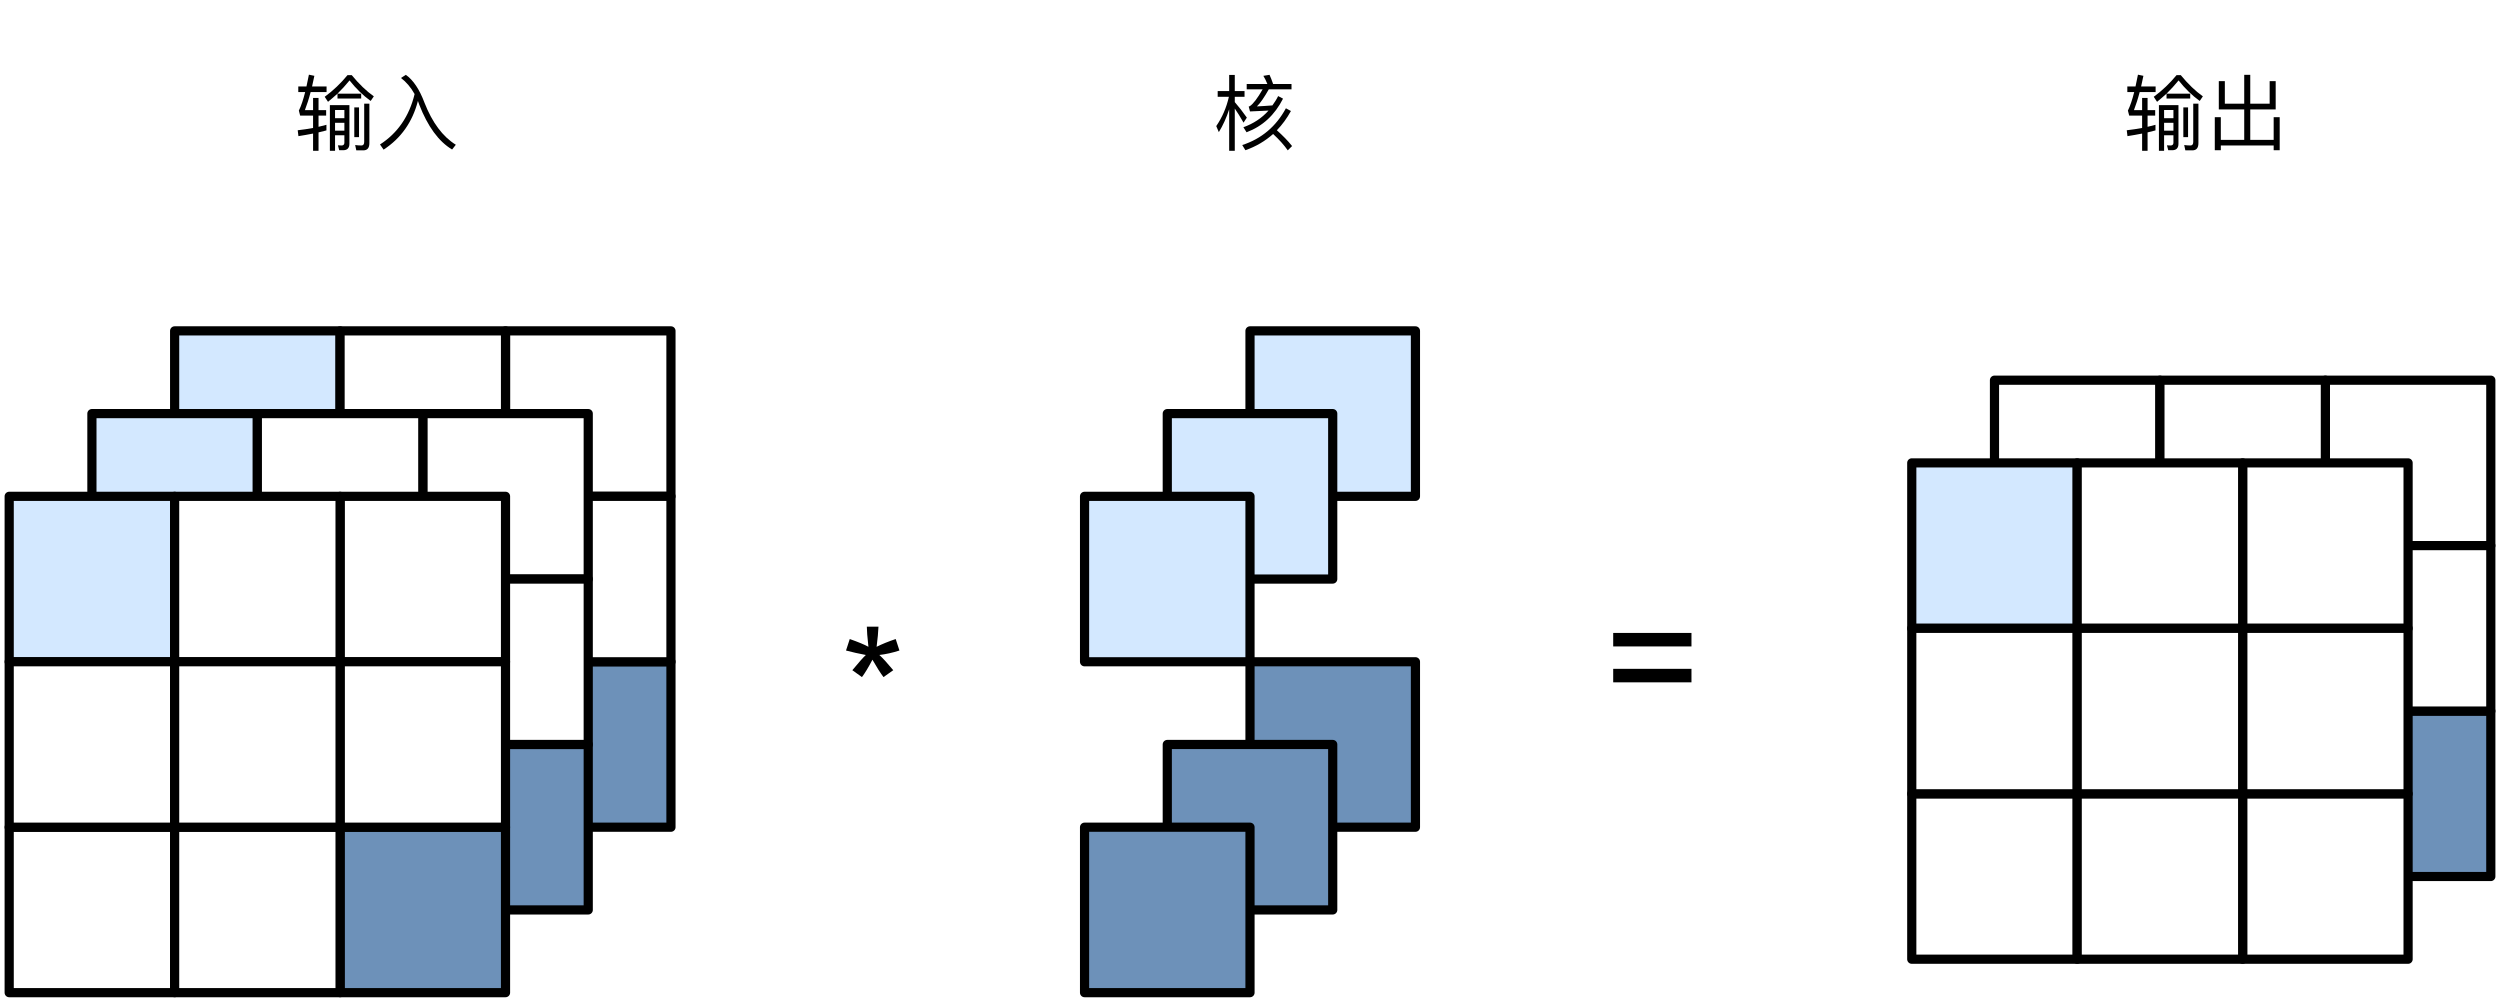
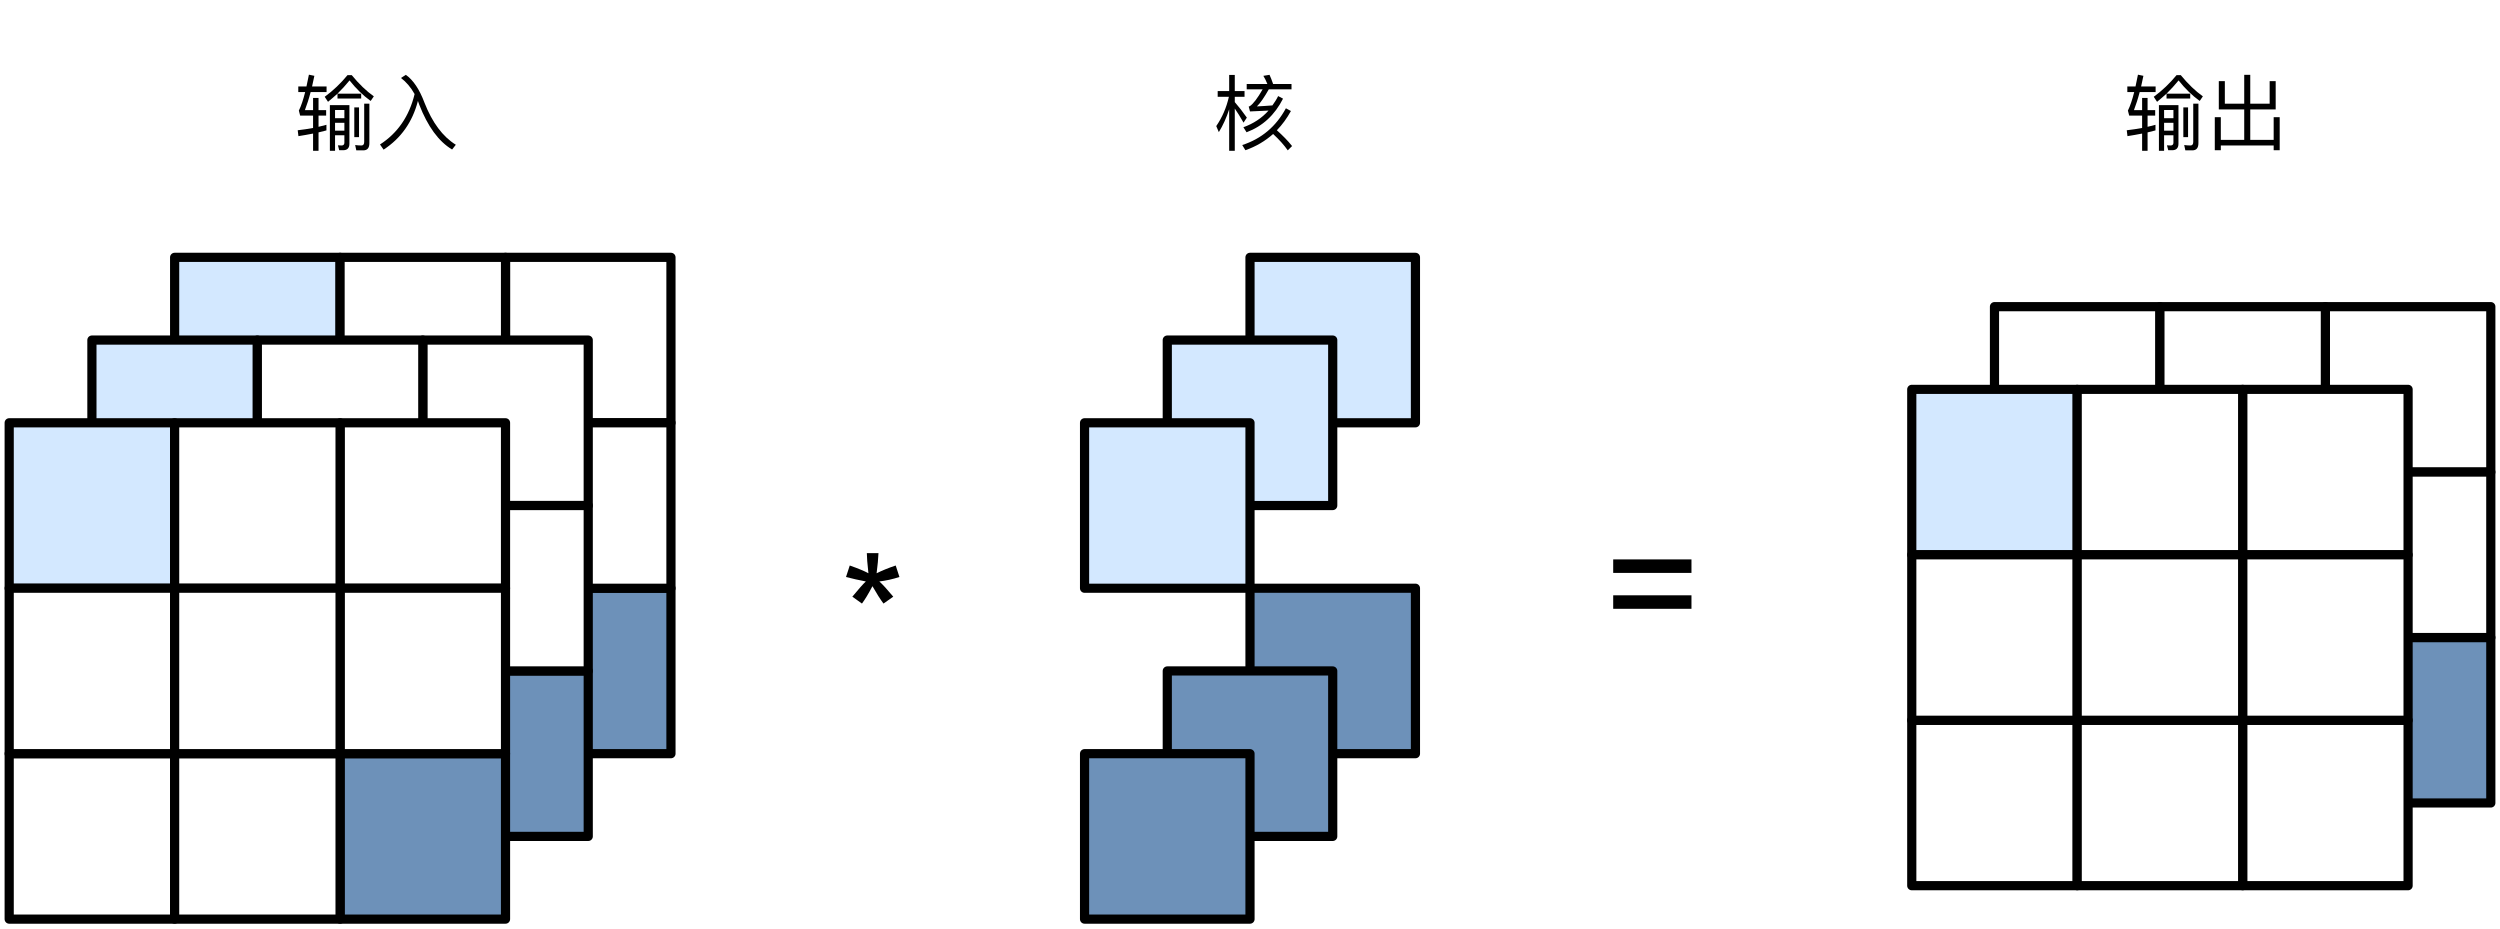
- <svg xmlns="http://www.w3.org/2000/svg" xmlns:xlink="http://www.w3.org/1999/xlink" width="272pt" height="109pt" viewBox="0 0 272 109" version="1.1">
+ <svg xmlns="http://www.w3.org/2000/svg" xmlns:xlink="http://www.w3.org/1999/xlink" width="272pt" height="101pt" viewBox="0 0 272 101" version="1.1">
  <defs>
    <g>
      <symbol overflow="visible" id="glyph0-0">
        <path style="stroke:none;" d="" />
      </symbol>
      <symbol overflow="visible" id="glyph0-1">
        <path style="stroke:none;" d="M 2.062 -4.844 L 2.062 -3.516 L 1.172 -3.516 C 1.391 -4.094 1.609 -4.75 1.797 -5.484 L 3.531 -5.484 L 3.531 -6.094 L 1.953 -6.094 C 2.031 -6.453 2.109 -6.844 2.203 -7.25 L 1.609 -7.375 C 1.516 -6.938 1.438 -6.5 1.344 -6.094 L 0.453 -6.094 L 0.453 -5.484 L 1.203 -5.484 C 1 -4.688 0.781 -4 0.516 -3.469 L 0.656 -2.922 L 2.062 -2.922 L 2.062 -1.578 C 1.531 -1.484 0.984 -1.391 0.391 -1.328 L 0.469 -0.688 C 1.016 -0.781 1.547 -0.859 2.062 -0.969 L 2.062 0.906 L 2.656 0.906 L 2.656 -1.094 L 3.516 -1.312 L 3.516 -1.922 C 3.25 -1.859 2.969 -1.781 2.656 -1.703 L 2.656 -2.922 L 3.484 -2.922 L 3.484 -3.516 L 2.656 -3.516 L 2.656 -4.844 Z M 4.719 -5.312 L 4.719 -4.781 L 7.297 -4.781 L 7.297 -5.312 L 4.719 -5.312 C 5.172 -5.75 5.609 -6.234 6.031 -6.75 C 6.719 -5.875 7.484 -5.125 8.328 -4.516 L 8.672 -5.016 C 7.859 -5.594 7.062 -6.359 6.266 -7.328 L 5.812 -7.328 C 5.078 -6.438 4.25 -5.641 3.328 -4.969 L 3.688 -4.422 C 4.031 -4.703 4.375 -5 4.719 -5.312 Z M 5.344 0.844 C 5.781 0.844 6.016 0.609 6.016 0.141 L 6.016 -4.062 L 3.891 -4.062 L 3.891 0.906 L 4.453 0.906 L 4.453 -0.781 L 5.469 -0.781 L 5.469 0.031 C 5.469 0.219 5.359 0.328 5.172 0.328 L 4.766 0.312 L 4.906 0.844 Z M 4.453 -1.281 L 4.453 -2.141 L 5.469 -2.141 L 5.469 -1.281 Z M 4.453 -2.641 L 4.453 -3.531 L 5.469 -3.531 L 5.469 -2.641 Z M 6.547 -3.812 L 6.547 -0.578 L 7.062 -0.578 L 7.062 -3.812 Z M 7.531 0.859 C 7.969 0.859 8.188 0.594 8.188 0.078 L 8.188 -4.219 L 7.625 -4.219 L 7.625 -0.062 C 7.625 0.188 7.531 0.328 7.328 0.328 C 7.109 0.328 6.875 0.312 6.641 0.281 L 6.766 0.859 Z M 7.531 0.859 " />
      </symbol>
      <symbol overflow="visible" id="glyph0-2">
        <path style="stroke:none;" d="M 6.938 -4.219 L 4.828 -4.219 L 4.828 -7.359 L 4.172 -7.359 L 4.172 -4.219 L 2.062 -4.219 L 2.062 -6.672 L 1.406 -6.672 L 1.406 -3.594 L 4.172 -3.594 L 4.172 -0.281 L 1.625 -0.281 L 1.625 -2.75 L 0.969 -2.75 L 0.969 0.844 L 1.625 0.844 L 1.625 0.328 L 7.375 0.328 L 7.375 0.844 L 8.031 0.844 L 8.031 -2.75 L 7.375 -2.75 L 7.375 -0.281 L 4.828 -0.281 L 4.828 -3.594 L 7.594 -3.594 L 7.594 -6.672 L 6.938 -6.672 Z M 6.938 -4.219 " />
      </symbol>
      <symbol overflow="visible" id="glyph0-3">
        <path style="stroke:none;" d="M 2.344 -3.688 C 2.625 -3.297 2.938 -2.781 3.297 -2.156 L 3.656 -2.703 C 3.219 -3.328 2.781 -3.891 2.344 -4.391 L 2.344 -4.969 L 3.406 -4.969 L 3.406 -5.594 L 2.344 -5.594 L 2.344 -7.344 L 1.734 -7.344 L 1.734 -5.594 L 0.484 -5.594 L 0.484 -4.969 L 1.703 -4.969 C 1.438 -3.781 0.969 -2.719 0.328 -1.781 L 0.609 -1.125 C 1.062 -1.859 1.438 -2.688 1.734 -3.609 L 1.734 0.906 L 2.344 0.906 Z M 3.641 -6.359 L 3.641 -5.781 L 5.375 -5.781 C 4.812 -4.797 4.344 -4.188 3.984 -3.953 C 3.953 -3.938 3.922 -3.922 3.859 -3.906 L 4 -3.375 C 4.703 -3.406 5.375 -3.438 6.016 -3.469 C 5.281 -2.641 4.359 -2.047 3.281 -1.656 L 3.625 -1.109 C 5.375 -1.766 6.688 -2.984 7.594 -4.766 L 7.062 -5.047 C 6.891 -4.688 6.672 -4.359 6.438 -4.031 C 5.891 -3.984 5.312 -3.953 4.75 -3.922 C 5.125 -4.281 5.547 -4.906 6.047 -5.781 L 8.516 -5.781 L 8.516 -6.359 L 6.516 -6.359 C 6.391 -6.734 6.25 -7.078 6.125 -7.359 L 5.453 -7.25 C 5.609 -6.984 5.766 -6.688 5.891 -6.359 Z M 6.516 -0.922 C 7.188 -0.297 7.719 0.297 8.109 0.859 L 8.578 0.391 C 8.125 -0.188 7.562 -0.75 6.922 -1.328 C 7.5 -1.922 8.016 -2.625 8.453 -3.422 L 7.906 -3.719 C 6.844 -1.75 5.266 -0.406 3.156 0.281 L 3.5 0.844 C 4.656 0.438 5.656 -0.156 6.516 -0.922 Z M 6.516 -0.922 " />
      </symbol>
      <symbol overflow="visible" id="glyph0-4">
        <path style="stroke:none;" d="M 4.109 -5.266 C 3.531 -2.875 2.281 -1.031 0.344 0.219 L 0.734 0.781 C 2.625 -0.453 3.875 -2.219 4.469 -4.516 C 4.516 -4.406 4.547 -4.281 4.609 -4.125 C 5.531 -1.75 6.719 -0.109 8.188 0.766 L 8.594 0.25 C 7.156 -0.641 6.031 -2.172 5.188 -4.312 C 4.641 -5.781 3.953 -6.797 3.156 -7.359 L 2.625 -7.016 C 3.188 -6.594 3.688 -6.016 4.109 -5.266 Z M 4.109 -5.266 " />
      </symbol>
      <symbol overflow="visible" id="glyph1-0">
        <path style="stroke:none;" d="M 2.25 0 L 2.25 -11.25 L 11.25 -11.25 L 11.25 0 Z M 2.531 -0.281 L 10.969 -0.281 L 10.969 -10.969 L 2.531 -10.969 Z M 2.531 -0.281 " />
      </symbol>
      <symbol overflow="visible" id="glyph1-1">
        <path style="stroke:none;" d="M 0.562 -10.516 L 0.969 -11.766 C 1.895 -11.441 2.57 -11.16 3 -10.922 C 2.883 -11.973 2.828 -12.703 2.828 -13.109 L 4.094 -13.109 C 4.07 -12.523 4.004 -11.797 3.891 -10.922 C 4.492 -11.223 5.188 -11.504 5.969 -11.766 L 6.375 -10.516 C 5.625 -10.273 4.895 -10.113 4.188 -10.031 C 4.539 -9.719 5.047 -9.164 5.703 -8.375 L 4.641 -7.625 C 4.297 -8.082 3.895 -8.711 3.438 -9.516 C 3 -8.68 2.617 -8.051 2.297 -7.625 L 1.25 -8.375 C 1.938 -9.207 2.426 -9.758 2.719 -10.031 C 1.957 -10.176 1.238 -10.336 0.562 -10.516 Z M 0.562 -10.516 " />
      </symbol>
      <symbol overflow="visible" id="glyph1-2">
        <path style="stroke:none;" d="M 9.516 -7.578 L 1 -7.578 L 1 -9.047 L 9.516 -9.047 Z M 9.516 -3.672 L 1 -3.672 L 1 -5.141 L 9.516 -5.141 Z M 9.516 -3.672 " />
      </symbol>
    </g>
  </defs>
  <g id="surface1">
-     <rect x="0" y="0" width="272" height="109" style="fill:rgb(100%,100%,100%);fill-opacity:1;stroke:none;" />
-     <rect x="0" y="0" width="272" height="109" style="fill:rgb(100%,100%,100%);fill-opacity:1;stroke:none;" />
-     <path style="fill-rule:nonzero;fill:rgb(42.848%,56.708%,72.395%);fill-opacity:1;stroke-width:1;stroke-linecap:round;stroke-linejoin:round;stroke:rgb(0%,0%,0%);stroke-opacity:1;stroke-miterlimit:10;" d="M 63 108 L 81 108 L 81 126 L 63 126 Z M 63 108 " transform="matrix(1,0,0,1,-8,-36)" />
-     <path style="fill-rule:nonzero;fill:rgb(100%,100%,100%);fill-opacity:1;stroke-width:1;stroke-linecap:round;stroke-linejoin:round;stroke:rgb(0%,0%,0%);stroke-opacity:1;stroke-miterlimit:10;" d="M 63 72 L 81 72 L 81 90 L 63 90 Z M 63 72 " transform="matrix(1,0,0,1,-8,-36)" />
-     <path style="fill-rule:nonzero;fill:rgb(100%,100%,100%);fill-opacity:1;stroke-width:1;stroke-linecap:round;stroke-linejoin:round;stroke:rgb(0%,0%,0%);stroke-opacity:1;stroke-miterlimit:10;" d="M 63 90 L 81 90 L 81 108 L 63 108 Z M 63 90 " transform="matrix(1,0,0,1,-8,-36)" />
-     <path style="fill-rule:nonzero;fill:rgb(100%,100%,100%);fill-opacity:1;stroke-width:1;stroke-linecap:round;stroke-linejoin:round;stroke:rgb(0%,0%,0%);stroke-opacity:1;stroke-miterlimit:10;" d="M 27 108 L 45 108 L 45 126 L 27 126 Z M 27 108 " transform="matrix(1,0,0,1,-8,-36)" />
-     <path style="fill-rule:nonzero;fill:rgb(100%,100%,100%);fill-opacity:1;stroke-width:1;stroke-linecap:round;stroke-linejoin:round;stroke:rgb(0%,0%,0%);stroke-opacity:1;stroke-miterlimit:10;" d="M 45 108 L 63 108 L 63 126 L 45 126 Z M 45 108 " transform="matrix(1,0,0,1,-8,-36)" />
-     <path style="fill-rule:nonzero;fill:rgb(82.55%,91.037%,100%);fill-opacity:1;stroke-width:1;stroke-linecap:round;stroke-linejoin:round;stroke:rgb(0%,0%,0%);stroke-opacity:1;stroke-miterlimit:10;" d="M 27 72 L 45 72 L 45 90 L 27 90 Z M 27 72 " transform="matrix(1,0,0,1,-8,-36)" />
-     <path style="fill-rule:nonzero;fill:rgb(100%,100%,100%);fill-opacity:1;stroke-width:1;stroke-linecap:round;stroke-linejoin:round;stroke:rgb(0%,0%,0%);stroke-opacity:1;stroke-miterlimit:10;" d="M 27 90 L 45 90 L 45 108 L 27 108 Z M 27 90 " transform="matrix(1,0,0,1,-8,-36)" />
-     <path style="fill-rule:nonzero;fill:rgb(100%,100%,100%);fill-opacity:1;stroke-width:1;stroke-linecap:round;stroke-linejoin:round;stroke:rgb(0%,0%,0%);stroke-opacity:1;stroke-miterlimit:10;" d="M 45 72 L 63 72 L 63 90 L 45 90 Z M 45 72 " transform="matrix(1,0,0,1,-8,-36)" />
-     <path style="fill-rule:nonzero;fill:rgb(100%,100%,100%);fill-opacity:1;stroke-width:1;stroke-linecap:round;stroke-linejoin:round;stroke:rgb(0%,0%,0%);stroke-opacity:1;stroke-miterlimit:10;" d="M 45 90 L 63 90 L 63 108 L 45 108 Z M 45 90 " transform="matrix(1,0,0,1,-8,-36)" />
-     <path style="fill-rule:nonzero;fill:rgb(42.848%,56.708%,72.395%);fill-opacity:1;stroke-width:1;stroke-linecap:round;stroke-linejoin:round;stroke:rgb(0%,0%,0%);stroke-opacity:1;stroke-miterlimit:10;" d="M 54 117 L 72 117 L 72 135 L 54 135 Z M 54 117 " transform="matrix(1,0,0,1,-8,-36)" />
-     <path style="fill-rule:nonzero;fill:rgb(100%,100%,100%);fill-opacity:1;stroke-width:1;stroke-linecap:round;stroke-linejoin:round;stroke:rgb(0%,0%,0%);stroke-opacity:1;stroke-miterlimit:10;" d="M 54 81 L 72 81 L 72 99 L 54 99 Z M 54 81 " transform="matrix(1,0,0,1,-8,-36)" />
-     <path style="fill-rule:nonzero;fill:rgb(100%,100%,100%);fill-opacity:1;stroke-width:1;stroke-linecap:round;stroke-linejoin:round;stroke:rgb(0%,0%,0%);stroke-opacity:1;stroke-miterlimit:10;" d="M 54 99 L 72 99 L 72 117 L 54 117 Z M 54 99 " transform="matrix(1,0,0,1,-8,-36)" />
-     <path style="fill-rule:nonzero;fill:rgb(100%,100%,100%);fill-opacity:1;stroke-width:1;stroke-linecap:round;stroke-linejoin:round;stroke:rgb(0%,0%,0%);stroke-opacity:1;stroke-miterlimit:10;" d="M 18 117 L 36 117 L 36 135 L 18 135 Z M 18 117 " transform="matrix(1,0,0,1,-8,-36)" />
-     <path style="fill-rule:nonzero;fill:rgb(100%,100%,100%);fill-opacity:1;stroke-width:1;stroke-linecap:round;stroke-linejoin:round;stroke:rgb(0%,0%,0%);stroke-opacity:1;stroke-miterlimit:10;" d="M 36 117 L 54 117 L 54 135 L 36 135 Z M 36 117 " transform="matrix(1,0,0,1,-8,-36)" />
-     <path style="fill-rule:nonzero;fill:rgb(82.55%,91.037%,100%);fill-opacity:1;stroke-width:1;stroke-linecap:round;stroke-linejoin:round;stroke:rgb(0%,0%,0%);stroke-opacity:1;stroke-miterlimit:10;" d="M 18 81 L 36 81 L 36 99 L 18 99 Z M 18 81 " transform="matrix(1,0,0,1,-8,-36)" />
-     <path style="fill-rule:nonzero;fill:rgb(100%,100%,100%);fill-opacity:1;stroke-width:1;stroke-linecap:round;stroke-linejoin:round;stroke:rgb(0%,0%,0%);stroke-opacity:1;stroke-miterlimit:10;" d="M 18 99 L 36 99 L 36 117 L 18 117 Z M 18 99 " transform="matrix(1,0,0,1,-8,-36)" />
-     <path style="fill-rule:nonzero;fill:rgb(100%,100%,100%);fill-opacity:1;stroke-width:1;stroke-linecap:round;stroke-linejoin:round;stroke:rgb(0%,0%,0%);stroke-opacity:1;stroke-miterlimit:10;" d="M 36 81 L 54 81 L 54 99 L 36 99 Z M 36 81 " transform="matrix(1,0,0,1,-8,-36)" />
-     <path style="fill-rule:nonzero;fill:rgb(100%,100%,100%);fill-opacity:1;stroke-width:1;stroke-linecap:round;stroke-linejoin:round;stroke:rgb(0%,0%,0%);stroke-opacity:1;stroke-miterlimit:10;" d="M 36 99 L 54 99 L 54 117 L 36 117 Z M 36 99 " transform="matrix(1,0,0,1,-8,-36)" />
+     <rect x="0" y="0" width="272" height="101" style="fill:rgb(100%,100%,100%);fill-opacity:1;stroke:none;" />
+     <rect x="0" y="0" width="272" height="101" style="fill:rgb(100%,100%,100%);fill-opacity:1;stroke:none;" />
+     <path style="fill-rule:nonzero;fill:rgb(42.848%,56.708%,72.395%);fill-opacity:1;stroke-width:1;stroke-linecap:round;stroke-linejoin:round;stroke:rgb(0%,0%,0%);stroke-opacity:1;stroke-miterlimit:10;" d="M 63 108 L 81 108 L 81 126 L 63 126 Z M 63 108 " transform="matrix(1,0,0,1,-8,-44)" />
+     <path style="fill-rule:nonzero;fill:rgb(100%,100%,100%);fill-opacity:1;stroke-width:1;stroke-linecap:round;stroke-linejoin:round;stroke:rgb(0%,0%,0%);stroke-opacity:1;stroke-miterlimit:10;" d="M 63 72 L 81 72 L 81 90 L 63 90 Z M 63 72 " transform="matrix(1,0,0,1,-8,-44)" />
+     <path style="fill-rule:nonzero;fill:rgb(100%,100%,100%);fill-opacity:1;stroke-width:1;stroke-linecap:round;stroke-linejoin:round;stroke:rgb(0%,0%,0%);stroke-opacity:1;stroke-miterlimit:10;" d="M 63 90 L 81 90 L 81 108 L 63 108 Z M 63 90 " transform="matrix(1,0,0,1,-8,-44)" />
+     <path style="fill-rule:nonzero;fill:rgb(100%,100%,100%);fill-opacity:1;stroke-width:1;stroke-linecap:round;stroke-linejoin:round;stroke:rgb(0%,0%,0%);stroke-opacity:1;stroke-miterlimit:10;" d="M 27 108 L 45 108 L 45 126 L 27 126 Z M 27 108 " transform="matrix(1,0,0,1,-8,-44)" />
+     <path style="fill-rule:nonzero;fill:rgb(100%,100%,100%);fill-opacity:1;stroke-width:1;stroke-linecap:round;stroke-linejoin:round;stroke:rgb(0%,0%,0%);stroke-opacity:1;stroke-miterlimit:10;" d="M 45 108 L 63 108 L 63 126 L 45 126 Z M 45 108 " transform="matrix(1,0,0,1,-8,-44)" />
+     <path style="fill-rule:nonzero;fill:rgb(82.55%,91.037%,100%);fill-opacity:1;stroke-width:1;stroke-linecap:round;stroke-linejoin:round;stroke:rgb(0%,0%,0%);stroke-opacity:1;stroke-miterlimit:10;" d="M 27 72 L 45 72 L 45 90 L 27 90 Z M 27 72 " transform="matrix(1,0,0,1,-8,-44)" />
+     <path style="fill-rule:nonzero;fill:rgb(100%,100%,100%);fill-opacity:1;stroke-width:1;stroke-linecap:round;stroke-linejoin:round;stroke:rgb(0%,0%,0%);stroke-opacity:1;stroke-miterlimit:10;" d="M 27 90 L 45 90 L 45 108 L 27 108 Z M 27 90 " transform="matrix(1,0,0,1,-8,-44)" />
+     <path style="fill-rule:nonzero;fill:rgb(100%,100%,100%);fill-opacity:1;stroke-width:1;stroke-linecap:round;stroke-linejoin:round;stroke:rgb(0%,0%,0%);stroke-opacity:1;stroke-miterlimit:10;" d="M 45 72 L 63 72 L 63 90 L 45 90 Z M 45 72 " transform="matrix(1,0,0,1,-8,-44)" />
+     <path style="fill-rule:nonzero;fill:rgb(100%,100%,100%);fill-opacity:1;stroke-width:1;stroke-linecap:round;stroke-linejoin:round;stroke:rgb(0%,0%,0%);stroke-opacity:1;stroke-miterlimit:10;" d="M 45 90 L 63 90 L 63 108 L 45 108 Z M 45 90 " transform="matrix(1,0,0,1,-8,-44)" />
+     <path style="fill-rule:nonzero;fill:rgb(42.848%,56.708%,72.395%);fill-opacity:1;stroke-width:1;stroke-linecap:round;stroke-linejoin:round;stroke:rgb(0%,0%,0%);stroke-opacity:1;stroke-miterlimit:10;" d="M 54 117 L 72 117 L 72 135 L 54 135 Z M 54 117 " transform="matrix(1,0,0,1,-8,-44)" />
+     <path style="fill-rule:nonzero;fill:rgb(100%,100%,100%);fill-opacity:1;stroke-width:1;stroke-linecap:round;stroke-linejoin:round;stroke:rgb(0%,0%,0%);stroke-opacity:1;stroke-miterlimit:10;" d="M 54 81 L 72 81 L 72 99 L 54 99 Z M 54 81 " transform="matrix(1,0,0,1,-8,-44)" />
+     <path style="fill-rule:nonzero;fill:rgb(100%,100%,100%);fill-opacity:1;stroke-width:1;stroke-linecap:round;stroke-linejoin:round;stroke:rgb(0%,0%,0%);stroke-opacity:1;stroke-miterlimit:10;" d="M 54 99 L 72 99 L 72 117 L 54 117 Z M 54 99 " transform="matrix(1,0,0,1,-8,-44)" />
+     <path style="fill-rule:nonzero;fill:rgb(100%,100%,100%);fill-opacity:1;stroke-width:1;stroke-linecap:round;stroke-linejoin:round;stroke:rgb(0%,0%,0%);stroke-opacity:1;stroke-miterlimit:10;" d="M 18 117 L 36 117 L 36 135 L 18 135 Z M 18 117 " transform="matrix(1,0,0,1,-8,-44)" />
+     <path style="fill-rule:nonzero;fill:rgb(100%,100%,100%);fill-opacity:1;stroke-width:1;stroke-linecap:round;stroke-linejoin:round;stroke:rgb(0%,0%,0%);stroke-opacity:1;stroke-miterlimit:10;" d="M 36 117 L 54 117 L 54 135 L 36 135 Z M 36 117 " transform="matrix(1,0,0,1,-8,-44)" />
+     <path style="fill-rule:nonzero;fill:rgb(82.55%,91.037%,100%);fill-opacity:1;stroke-width:1;stroke-linecap:round;stroke-linejoin:round;stroke:rgb(0%,0%,0%);stroke-opacity:1;stroke-miterlimit:10;" d="M 18 81 L 36 81 L 36 99 L 18 99 Z M 18 81 " transform="matrix(1,0,0,1,-8,-44)" />
+     <path style="fill-rule:nonzero;fill:rgb(100%,100%,100%);fill-opacity:1;stroke-width:1;stroke-linecap:round;stroke-linejoin:round;stroke:rgb(0%,0%,0%);stroke-opacity:1;stroke-miterlimit:10;" d="M 18 99 L 36 99 L 36 117 L 18 117 Z M 18 99 " transform="matrix(1,0,0,1,-8,-44)" />
+     <path style="fill-rule:nonzero;fill:rgb(100%,100%,100%);fill-opacity:1;stroke-width:1;stroke-linecap:round;stroke-linejoin:round;stroke:rgb(0%,0%,0%);stroke-opacity:1;stroke-miterlimit:10;" d="M 36 81 L 54 81 L 54 99 L 36 99 Z M 36 81 " transform="matrix(1,0,0,1,-8,-44)" />
+     <path style="fill-rule:nonzero;fill:rgb(100%,100%,100%);fill-opacity:1;stroke-width:1;stroke-linecap:round;stroke-linejoin:round;stroke:rgb(0%,0%,0%);stroke-opacity:1;stroke-miterlimit:10;" d="M 36 99 L 54 99 L 54 117 L 36 117 Z M 36 99 " transform="matrix(1,0,0,1,-8,-44)" />
    <g style="fill:rgb(0%,0%,0%);fill-opacity:1;">
      <use xlink:href="#glyph0-1" x="231" y="15.5" />
      <use xlink:href="#glyph0-2" x="240" y="15.5" />
    </g>
    <g style="fill:rgb(0%,0%,0%);fill-opacity:1;">
      <use xlink:href="#glyph0-3" x="132" y="15.5" />
    </g>
    <g style="fill:rgb(0%,0%,0%);fill-opacity:1;">
      <use xlink:href="#glyph0-1" x="32" y="15.5" />
      <use xlink:href="#glyph0-4" x="41" y="15.5" />
    </g>
-     <path style="fill-rule:nonzero;fill:rgb(42.848%,56.708%,72.395%);fill-opacity:1;stroke-width:1;stroke-linecap:round;stroke-linejoin:round;stroke:rgb(0%,0%,0%);stroke-opacity:1;stroke-miterlimit:10;" d="M 45 126 L 63 126 L 63 144 L 45 144 Z M 45 126 " transform="matrix(1,0,0,1,-8,-36)" />
-     <path style="fill-rule:nonzero;fill:rgb(100%,100%,100%);fill-opacity:1;stroke-width:1;stroke-linecap:round;stroke-linejoin:round;stroke:rgb(0%,0%,0%);stroke-opacity:1;stroke-miterlimit:10;" d="M 45 90 L 63 90 L 63 108 L 45 108 Z M 45 90 " transform="matrix(1,0,0,1,-8,-36)" />
-     <path style="fill-rule:nonzero;fill:rgb(100%,100%,100%);fill-opacity:1;stroke-width:1;stroke-linecap:round;stroke-linejoin:round;stroke:rgb(0%,0%,0%);stroke-opacity:1;stroke-miterlimit:10;" d="M 45 108 L 63 108 L 63 126 L 45 126 Z M 45 108 " transform="matrix(1,0,0,1,-8,-36)" />
-     <path style="fill-rule:nonzero;fill:rgb(100%,100%,100%);fill-opacity:1;stroke-width:1;stroke-linecap:round;stroke-linejoin:round;stroke:rgb(0%,0%,0%);stroke-opacity:1;stroke-miterlimit:10;" d="M 9 126 L 27 126 L 27 144 L 9 144 Z M 9 126 " transform="matrix(1,0,0,1,-8,-36)" />
-     <path style="fill-rule:nonzero;fill:rgb(100%,100%,100%);fill-opacity:1;stroke-width:1;stroke-linecap:round;stroke-linejoin:round;stroke:rgb(0%,0%,0%);stroke-opacity:1;stroke-miterlimit:10;" d="M 27 126 L 45 126 L 45 144 L 27 144 Z M 27 126 " transform="matrix(1,0,0,1,-8,-36)" />
-     <path style="fill-rule:nonzero;fill:rgb(82.55%,91.037%,100%);fill-opacity:1;stroke-width:1;stroke-linecap:round;stroke-linejoin:round;stroke:rgb(0%,0%,0%);stroke-opacity:1;stroke-miterlimit:10;" d="M 9 90 L 27 90 L 27 108 L 9 108 Z M 9 90 " transform="matrix(1,0,0,1,-8,-36)" />
-     <path style="fill-rule:nonzero;fill:rgb(100%,100%,100%);fill-opacity:1;stroke-width:1;stroke-linecap:round;stroke-linejoin:round;stroke:rgb(0%,0%,0%);stroke-opacity:1;stroke-miterlimit:10;" d="M 9 108 L 27 108 L 27 126 L 9 126 Z M 9 108 " transform="matrix(1,0,0,1,-8,-36)" />
-     <path style="fill-rule:nonzero;fill:rgb(100%,100%,100%);fill-opacity:1;stroke-width:1;stroke-linecap:round;stroke-linejoin:round;stroke:rgb(0%,0%,0%);stroke-opacity:1;stroke-miterlimit:10;" d="M 27 90 L 45 90 L 45 108 L 27 108 Z M 27 90 " transform="matrix(1,0,0,1,-8,-36)" />
-     <path style="fill-rule:nonzero;fill:rgb(100%,100%,100%);fill-opacity:1;stroke-width:1;stroke-linecap:round;stroke-linejoin:round;stroke:rgb(0%,0%,0%);stroke-opacity:1;stroke-miterlimit:10;" d="M 27 108 L 45 108 L 45 126 L 27 126 Z M 27 108 " transform="matrix(1,0,0,1,-8,-36)" />
+     <path style="fill-rule:nonzero;fill:rgb(42.848%,56.708%,72.395%);fill-opacity:1;stroke-width:1;stroke-linecap:round;stroke-linejoin:round;stroke:rgb(0%,0%,0%);stroke-opacity:1;stroke-miterlimit:10;" d="M 45 126 L 63 126 L 63 144 L 45 144 Z M 45 126 " transform="matrix(1,0,0,1,-8,-44)" />
+     <path style="fill-rule:nonzero;fill:rgb(100%,100%,100%);fill-opacity:1;stroke-width:1;stroke-linecap:round;stroke-linejoin:round;stroke:rgb(0%,0%,0%);stroke-opacity:1;stroke-miterlimit:10;" d="M 45 90 L 63 90 L 63 108 L 45 108 Z M 45 90 " transform="matrix(1,0,0,1,-8,-44)" />
+     <path style="fill-rule:nonzero;fill:rgb(100%,100%,100%);fill-opacity:1;stroke-width:1;stroke-linecap:round;stroke-linejoin:round;stroke:rgb(0%,0%,0%);stroke-opacity:1;stroke-miterlimit:10;" d="M 45 108 L 63 108 L 63 126 L 45 126 Z M 45 108 " transform="matrix(1,0,0,1,-8,-44)" />
+     <path style="fill-rule:nonzero;fill:rgb(100%,100%,100%);fill-opacity:1;stroke-width:1;stroke-linecap:round;stroke-linejoin:round;stroke:rgb(0%,0%,0%);stroke-opacity:1;stroke-miterlimit:10;" d="M 9 126 L 27 126 L 27 144 L 9 144 Z M 9 126 " transform="matrix(1,0,0,1,-8,-44)" />
+     <path style="fill-rule:nonzero;fill:rgb(100%,100%,100%);fill-opacity:1;stroke-width:1;stroke-linecap:round;stroke-linejoin:round;stroke:rgb(0%,0%,0%);stroke-opacity:1;stroke-miterlimit:10;" d="M 27 126 L 45 126 L 45 144 L 27 144 Z M 27 126 " transform="matrix(1,0,0,1,-8,-44)" />
+     <path style="fill-rule:nonzero;fill:rgb(82.55%,91.037%,100%);fill-opacity:1;stroke-width:1;stroke-linecap:round;stroke-linejoin:round;stroke:rgb(0%,0%,0%);stroke-opacity:1;stroke-miterlimit:10;" d="M 9 90 L 27 90 L 27 108 L 9 108 Z M 9 90 " transform="matrix(1,0,0,1,-8,-44)" />
+     <path style="fill-rule:nonzero;fill:rgb(100%,100%,100%);fill-opacity:1;stroke-width:1;stroke-linecap:round;stroke-linejoin:round;stroke:rgb(0%,0%,0%);stroke-opacity:1;stroke-miterlimit:10;" d="M 9 108 L 27 108 L 27 126 L 9 126 Z M 9 108 " transform="matrix(1,0,0,1,-8,-44)" />
+     <path style="fill-rule:nonzero;fill:rgb(100%,100%,100%);fill-opacity:1;stroke-width:1;stroke-linecap:round;stroke-linejoin:round;stroke:rgb(0%,0%,0%);stroke-opacity:1;stroke-miterlimit:10;" d="M 27 90 L 45 90 L 45 108 L 27 108 Z M 27 90 " transform="matrix(1,0,0,1,-8,-44)" />
+     <path style="fill-rule:nonzero;fill:rgb(100%,100%,100%);fill-opacity:1;stroke-width:1;stroke-linecap:round;stroke-linejoin:round;stroke:rgb(0%,0%,0%);stroke-opacity:1;stroke-miterlimit:10;" d="M 27 108 L 45 108 L 45 126 L 27 126 Z M 27 108 " transform="matrix(1,0,0,1,-8,-44)" />
    <g style="fill:rgb(0%,0%,0%);fill-opacity:1;">
-       <use xlink:href="#glyph1-1" x="91.484" y="81.293" />
+       <use xlink:href="#glyph1-1" x="91.484" y="73.293" />
    </g>
    <g style="fill:rgb(0%,0%,0%);fill-opacity:1;">
-       <use xlink:href="#glyph1-2" x="174.516" y="77.91" />
+       <use xlink:href="#glyph1-2" x="174.516" y="69.91" />
    </g>
-     <path style="fill-rule:nonzero;fill:rgb(82.55%,91.037%,100%);fill-opacity:1;stroke-width:1;stroke-linecap:round;stroke-linejoin:round;stroke:rgb(0%,0%,0%);stroke-opacity:1;stroke-miterlimit:10;" d="M 144 72 L 162 72 L 162 90 L 144 90 Z M 144 72 " transform="matrix(1,0,0,1,-8,-36)" />
-     <path style="fill-rule:nonzero;fill:rgb(82.55%,91.037%,100%);fill-opacity:1;stroke-width:1;stroke-linecap:round;stroke-linejoin:round;stroke:rgb(0%,0%,0%);stroke-opacity:1;stroke-miterlimit:10;" d="M 135 81 L 153 81 L 153 99 L 135 99 Z M 135 81 " transform="matrix(1,0,0,1,-8,-36)" />
-     <path style="fill-rule:nonzero;fill:rgb(82.55%,91.037%,100%);fill-opacity:1;stroke-width:1;stroke-linecap:round;stroke-linejoin:round;stroke:rgb(0%,0%,0%);stroke-opacity:1;stroke-miterlimit:10;" d="M 126 90 L 144 90 L 144 108 L 126 108 Z M 126 90 " transform="matrix(1,0,0,1,-8,-36)" />
-     <path style="fill-rule:nonzero;fill:rgb(42.848%,56.708%,72.395%);fill-opacity:1;stroke-width:1;stroke-linecap:round;stroke-linejoin:round;stroke:rgb(0%,0%,0%);stroke-opacity:1;stroke-miterlimit:10;" d="M 144 108 L 162 108 L 162 126 L 144 126 Z M 144 108 " transform="matrix(1,0,0,1,-8,-36)" />
-     <path style="fill-rule:nonzero;fill:rgb(42.848%,56.708%,72.395%);fill-opacity:1;stroke-width:1;stroke-linecap:round;stroke-linejoin:round;stroke:rgb(0%,0%,0%);stroke-opacity:1;stroke-miterlimit:10;" d="M 135 117 L 153 117 L 153 135 L 135 135 Z M 135 117 " transform="matrix(1,0,0,1,-8,-36)" />
-     <path style="fill-rule:nonzero;fill:rgb(42.848%,56.708%,72.395%);fill-opacity:1;stroke-width:1;stroke-linecap:round;stroke-linejoin:round;stroke:rgb(0%,0%,0%);stroke-opacity:1;stroke-miterlimit:10;" d="M 126 126 L 144 126 L 144 144 L 126 144 Z M 126 126 " transform="matrix(1,0,0,1,-8,-36)" />
-     <path style="fill-rule:nonzero;fill:rgb(42.848%,56.708%,72.395%);fill-opacity:1;stroke-width:1;stroke-linecap:round;stroke-linejoin:round;stroke:rgb(0%,0%,0%);stroke-opacity:1;stroke-miterlimit:10;" d="M 261 113.363 L 279 113.363 L 279 131.363 L 261 131.363 Z M 261 113.363 " transform="matrix(1,0,0,1,-8,-36)" />
-     <path style="fill-rule:nonzero;fill:rgb(100%,100%,100%);fill-opacity:1;stroke-width:1;stroke-linecap:round;stroke-linejoin:round;stroke:rgb(0%,0%,0%);stroke-opacity:1;stroke-miterlimit:10;" d="M 261 77.363 L 279 77.363 L 279 95.363 L 261 95.363 Z M 261 77.363 " transform="matrix(1,0,0,1,-8,-36)" />
-     <path style="fill-rule:nonzero;fill:rgb(100%,100%,100%);fill-opacity:1;stroke-width:1;stroke-linecap:round;stroke-linejoin:round;stroke:rgb(0%,0%,0%);stroke-opacity:1;stroke-miterlimit:10;" d="M 261 95.363 L 279 95.363 L 279 113.363 L 261 113.363 Z M 261 95.363 " transform="matrix(1,0,0,1,-8,-36)" />
-     <path style="fill-rule:nonzero;fill:rgb(100%,100%,100%);fill-opacity:1;stroke-width:1;stroke-linecap:round;stroke-linejoin:round;stroke:rgb(0%,0%,0%);stroke-opacity:1;stroke-miterlimit:10;" d="M 225 113.363 L 243 113.363 L 243 131.363 L 225 131.363 Z M 225 113.363 " transform="matrix(1,0,0,1,-8,-36)" />
-     <path style="fill-rule:nonzero;fill:rgb(100%,100%,100%);fill-opacity:1;stroke-width:1;stroke-linecap:round;stroke-linejoin:round;stroke:rgb(0%,0%,0%);stroke-opacity:1;stroke-miterlimit:10;" d="M 243 113.363 L 261 113.363 L 261 131.363 L 243 131.363 Z M 243 113.363 " transform="matrix(1,0,0,1,-8,-36)" />
-     <path style="fill-rule:nonzero;fill:rgb(100%,100%,100%);fill-opacity:1;stroke-width:1;stroke-linecap:round;stroke-linejoin:round;stroke:rgb(0%,0%,0%);stroke-opacity:1;stroke-miterlimit:10;" d="M 225 77.363 L 243 77.363 L 243 95.363 L 225 95.363 Z M 225 77.363 " transform="matrix(1,0,0,1,-8,-36)" />
-     <path style="fill-rule:nonzero;fill:rgb(100%,100%,100%);fill-opacity:1;stroke-width:1;stroke-linecap:round;stroke-linejoin:round;stroke:rgb(0%,0%,0%);stroke-opacity:1;stroke-miterlimit:10;" d="M 225 95.363 L 243 95.363 L 243 113.363 L 225 113.363 Z M 225 95.363 " transform="matrix(1,0,0,1,-8,-36)" />
-     <path style="fill-rule:nonzero;fill:rgb(100%,100%,100%);fill-opacity:1;stroke-width:1;stroke-linecap:round;stroke-linejoin:round;stroke:rgb(0%,0%,0%);stroke-opacity:1;stroke-miterlimit:10;" d="M 243 77.363 L 261 77.363 L 261 95.363 L 243 95.363 Z M 243 77.363 " transform="matrix(1,0,0,1,-8,-36)" />
-     <path style="fill-rule:nonzero;fill:rgb(100%,100%,100%);fill-opacity:1;stroke-width:1;stroke-linecap:round;stroke-linejoin:round;stroke:rgb(0%,0%,0%);stroke-opacity:1;stroke-miterlimit:10;" d="M 243 95.363 L 261 95.363 L 261 113.363 L 243 113.363 Z M 243 95.363 " transform="matrix(1,0,0,1,-8,-36)" />
-     <path style="fill-rule:nonzero;fill:rgb(100%,100%,100%);fill-opacity:1;stroke-width:1;stroke-linecap:round;stroke-linejoin:round;stroke:rgb(0%,0%,0%);stroke-opacity:1;stroke-miterlimit:10;" d="M 252 122.363 L 270 122.363 L 270 140.363 L 252 140.363 Z M 252 122.363 " transform="matrix(1,0,0,1,-8,-36)" />
-     <path style="fill-rule:nonzero;fill:rgb(100%,100%,100%);fill-opacity:1;stroke-width:1;stroke-linecap:round;stroke-linejoin:round;stroke:rgb(0%,0%,0%);stroke-opacity:1;stroke-miterlimit:10;" d="M 252 86.363 L 270 86.363 L 270 104.363 L 252 104.363 Z M 252 86.363 " transform="matrix(1,0,0,1,-8,-36)" />
-     <path style="fill-rule:nonzero;fill:rgb(100%,100%,100%);fill-opacity:1;stroke-width:1;stroke-linecap:round;stroke-linejoin:round;stroke:rgb(0%,0%,0%);stroke-opacity:1;stroke-miterlimit:10;" d="M 252 104.363 L 270 104.363 L 270 122.363 L 252 122.363 Z M 252 104.363 " transform="matrix(1,0,0,1,-8,-36)" />
-     <path style="fill-rule:nonzero;fill:rgb(100%,100%,100%);fill-opacity:1;stroke-width:1;stroke-linecap:round;stroke-linejoin:round;stroke:rgb(0%,0%,0%);stroke-opacity:1;stroke-miterlimit:10;" d="M 216 122.363 L 234 122.363 L 234 140.363 L 216 140.363 Z M 216 122.363 " transform="matrix(1,0,0,1,-8,-36)" />
-     <path style="fill-rule:nonzero;fill:rgb(100%,100%,100%);fill-opacity:1;stroke-width:1;stroke-linecap:round;stroke-linejoin:round;stroke:rgb(0%,0%,0%);stroke-opacity:1;stroke-miterlimit:10;" d="M 234 122.363 L 252 122.363 L 252 140.363 L 234 140.363 Z M 234 122.363 " transform="matrix(1,0,0,1,-8,-36)" />
-     <path style="fill-rule:nonzero;fill:rgb(82.55%,91.037%,100%);fill-opacity:1;stroke-width:1;stroke-linecap:round;stroke-linejoin:round;stroke:rgb(0%,0%,0%);stroke-opacity:1;stroke-miterlimit:10;" d="M 216 86.363 L 234 86.363 L 234 104.363 L 216 104.363 Z M 216 86.363 " transform="matrix(1,0,0,1,-8,-36)" />
-     <path style="fill-rule:nonzero;fill:rgb(100%,100%,100%);fill-opacity:1;stroke-width:1;stroke-linecap:round;stroke-linejoin:round;stroke:rgb(0%,0%,0%);stroke-opacity:1;stroke-miterlimit:10;" d="M 216 104.363 L 234 104.363 L 234 122.363 L 216 122.363 Z M 216 104.363 " transform="matrix(1,0,0,1,-8,-36)" />
-     <path style="fill-rule:nonzero;fill:rgb(100%,100%,100%);fill-opacity:1;stroke-width:1;stroke-linecap:round;stroke-linejoin:round;stroke:rgb(0%,0%,0%);stroke-opacity:1;stroke-miterlimit:10;" d="M 234 86.363 L 252 86.363 L 252 104.363 L 234 104.363 Z M 234 86.363 " transform="matrix(1,0,0,1,-8,-36)" />
-     <path style="fill-rule:nonzero;fill:rgb(100%,100%,100%);fill-opacity:1;stroke-width:1;stroke-linecap:round;stroke-linejoin:round;stroke:rgb(0%,0%,0%);stroke-opacity:1;stroke-miterlimit:10;" d="M 234 104.363 L 252 104.363 L 252 122.363 L 234 122.363 Z M 234 104.363 " transform="matrix(1,0,0,1,-8,-36)" />
+     <path style="fill-rule:nonzero;fill:rgb(82.55%,91.037%,100%);fill-opacity:1;stroke-width:1;stroke-linecap:round;stroke-linejoin:round;stroke:rgb(0%,0%,0%);stroke-opacity:1;stroke-miterlimit:10;" d="M 144 72 L 162 72 L 162 90 L 144 90 Z M 144 72 " transform="matrix(1,0,0,1,-8,-44)" />
+     <path style="fill-rule:nonzero;fill:rgb(82.55%,91.037%,100%);fill-opacity:1;stroke-width:1;stroke-linecap:round;stroke-linejoin:round;stroke:rgb(0%,0%,0%);stroke-opacity:1;stroke-miterlimit:10;" d="M 135 81 L 153 81 L 153 99 L 135 99 Z M 135 81 " transform="matrix(1,0,0,1,-8,-44)" />
+     <path style="fill-rule:nonzero;fill:rgb(82.55%,91.037%,100%);fill-opacity:1;stroke-width:1;stroke-linecap:round;stroke-linejoin:round;stroke:rgb(0%,0%,0%);stroke-opacity:1;stroke-miterlimit:10;" d="M 126 90 L 144 90 L 144 108 L 126 108 Z M 126 90 " transform="matrix(1,0,0,1,-8,-44)" />
+     <path style="fill-rule:nonzero;fill:rgb(42.848%,56.708%,72.395%);fill-opacity:1;stroke-width:1;stroke-linecap:round;stroke-linejoin:round;stroke:rgb(0%,0%,0%);stroke-opacity:1;stroke-miterlimit:10;" d="M 144 108 L 162 108 L 162 126 L 144 126 Z M 144 108 " transform="matrix(1,0,0,1,-8,-44)" />
+     <path style="fill-rule:nonzero;fill:rgb(42.848%,56.708%,72.395%);fill-opacity:1;stroke-width:1;stroke-linecap:round;stroke-linejoin:round;stroke:rgb(0%,0%,0%);stroke-opacity:1;stroke-miterlimit:10;" d="M 135 117 L 153 117 L 153 135 L 135 135 Z M 135 117 " transform="matrix(1,0,0,1,-8,-44)" />
+     <path style="fill-rule:nonzero;fill:rgb(42.848%,56.708%,72.395%);fill-opacity:1;stroke-width:1;stroke-linecap:round;stroke-linejoin:round;stroke:rgb(0%,0%,0%);stroke-opacity:1;stroke-miterlimit:10;" d="M 126 126 L 144 126 L 144 144 L 126 144 Z M 126 126 " transform="matrix(1,0,0,1,-8,-44)" />
+     <path style="fill-rule:nonzero;fill:rgb(42.848%,56.708%,72.395%);fill-opacity:1;stroke-width:1;stroke-linecap:round;stroke-linejoin:round;stroke:rgb(0%,0%,0%);stroke-opacity:1;stroke-miterlimit:10;" d="M 261 113.363 L 279 113.363 L 279 131.363 L 261 131.363 Z M 261 113.363 " transform="matrix(1,0,0,1,-8,-44)" />
+     <path style="fill-rule:nonzero;fill:rgb(100%,100%,100%);fill-opacity:1;stroke-width:1;stroke-linecap:round;stroke-linejoin:round;stroke:rgb(0%,0%,0%);stroke-opacity:1;stroke-miterlimit:10;" d="M 261 77.363 L 279 77.363 L 279 95.363 L 261 95.363 Z M 261 77.363 " transform="matrix(1,0,0,1,-8,-44)" />
+     <path style="fill-rule:nonzero;fill:rgb(100%,100%,100%);fill-opacity:1;stroke-width:1;stroke-linecap:round;stroke-linejoin:round;stroke:rgb(0%,0%,0%);stroke-opacity:1;stroke-miterlimit:10;" d="M 261 95.363 L 279 95.363 L 279 113.363 L 261 113.363 Z M 261 95.363 " transform="matrix(1,0,0,1,-8,-44)" />
+     <path style="fill-rule:nonzero;fill:rgb(100%,100%,100%);fill-opacity:1;stroke-width:1;stroke-linecap:round;stroke-linejoin:round;stroke:rgb(0%,0%,0%);stroke-opacity:1;stroke-miterlimit:10;" d="M 225 113.363 L 243 113.363 L 243 131.363 L 225 131.363 Z M 225 113.363 " transform="matrix(1,0,0,1,-8,-44)" />
+     <path style="fill-rule:nonzero;fill:rgb(100%,100%,100%);fill-opacity:1;stroke-width:1;stroke-linecap:round;stroke-linejoin:round;stroke:rgb(0%,0%,0%);stroke-opacity:1;stroke-miterlimit:10;" d="M 243 113.363 L 261 113.363 L 261 131.363 L 243 131.363 Z M 243 113.363 " transform="matrix(1,0,0,1,-8,-44)" />
+     <path style="fill-rule:nonzero;fill:rgb(100%,100%,100%);fill-opacity:1;stroke-width:1;stroke-linecap:round;stroke-linejoin:round;stroke:rgb(0%,0%,0%);stroke-opacity:1;stroke-miterlimit:10;" d="M 225 77.363 L 243 77.363 L 243 95.363 L 225 95.363 Z M 225 77.363 " transform="matrix(1,0,0,1,-8,-44)" />
+     <path style="fill-rule:nonzero;fill:rgb(100%,100%,100%);fill-opacity:1;stroke-width:1;stroke-linecap:round;stroke-linejoin:round;stroke:rgb(0%,0%,0%);stroke-opacity:1;stroke-miterlimit:10;" d="M 225 95.363 L 243 95.363 L 243 113.363 L 225 113.363 Z M 225 95.363 " transform="matrix(1,0,0,1,-8,-44)" />
+     <path style="fill-rule:nonzero;fill:rgb(100%,100%,100%);fill-opacity:1;stroke-width:1;stroke-linecap:round;stroke-linejoin:round;stroke:rgb(0%,0%,0%);stroke-opacity:1;stroke-miterlimit:10;" d="M 243 77.363 L 261 77.363 L 261 95.363 L 243 95.363 Z M 243 77.363 " transform="matrix(1,0,0,1,-8,-44)" />
+     <path style="fill-rule:nonzero;fill:rgb(100%,100%,100%);fill-opacity:1;stroke-width:1;stroke-linecap:round;stroke-linejoin:round;stroke:rgb(0%,0%,0%);stroke-opacity:1;stroke-miterlimit:10;" d="M 243 95.363 L 261 95.363 L 261 113.363 L 243 113.363 Z M 243 95.363 " transform="matrix(1,0,0,1,-8,-44)" />
+     <path style="fill-rule:nonzero;fill:rgb(100%,100%,100%);fill-opacity:1;stroke-width:1;stroke-linecap:round;stroke-linejoin:round;stroke:rgb(0%,0%,0%);stroke-opacity:1;stroke-miterlimit:10;" d="M 252 122.363 L 270 122.363 L 270 140.363 L 252 140.363 Z M 252 122.363 " transform="matrix(1,0,0,1,-8,-44)" />
+     <path style="fill-rule:nonzero;fill:rgb(100%,100%,100%);fill-opacity:1;stroke-width:1;stroke-linecap:round;stroke-linejoin:round;stroke:rgb(0%,0%,0%);stroke-opacity:1;stroke-miterlimit:10;" d="M 252 86.363 L 270 86.363 L 270 104.363 L 252 104.363 Z M 252 86.363 " transform="matrix(1,0,0,1,-8,-44)" />
+     <path style="fill-rule:nonzero;fill:rgb(100%,100%,100%);fill-opacity:1;stroke-width:1;stroke-linecap:round;stroke-linejoin:round;stroke:rgb(0%,0%,0%);stroke-opacity:1;stroke-miterlimit:10;" d="M 252 104.363 L 270 104.363 L 270 122.363 L 252 122.363 Z M 252 104.363 " transform="matrix(1,0,0,1,-8,-44)" />
+     <path style="fill-rule:nonzero;fill:rgb(100%,100%,100%);fill-opacity:1;stroke-width:1;stroke-linecap:round;stroke-linejoin:round;stroke:rgb(0%,0%,0%);stroke-opacity:1;stroke-miterlimit:10;" d="M 216 122.363 L 234 122.363 L 234 140.363 L 216 140.363 Z M 216 122.363 " transform="matrix(1,0,0,1,-8,-44)" />
+     <path style="fill-rule:nonzero;fill:rgb(100%,100%,100%);fill-opacity:1;stroke-width:1;stroke-linecap:round;stroke-linejoin:round;stroke:rgb(0%,0%,0%);stroke-opacity:1;stroke-miterlimit:10;" d="M 234 122.363 L 252 122.363 L 252 140.363 L 234 140.363 Z M 234 122.363 " transform="matrix(1,0,0,1,-8,-44)" />
+     <path style="fill-rule:nonzero;fill:rgb(82.55%,91.037%,100%);fill-opacity:1;stroke-width:1;stroke-linecap:round;stroke-linejoin:round;stroke:rgb(0%,0%,0%);stroke-opacity:1;stroke-miterlimit:10;" d="M 216 86.363 L 234 86.363 L 234 104.363 L 216 104.363 Z M 216 86.363 " transform="matrix(1,0,0,1,-8,-44)" />
+     <path style="fill-rule:nonzero;fill:rgb(100%,100%,100%);fill-opacity:1;stroke-width:1;stroke-linecap:round;stroke-linejoin:round;stroke:rgb(0%,0%,0%);stroke-opacity:1;stroke-miterlimit:10;" d="M 216 104.363 L 234 104.363 L 234 122.363 L 216 122.363 Z M 216 104.363 " transform="matrix(1,0,0,1,-8,-44)" />
+     <path style="fill-rule:nonzero;fill:rgb(100%,100%,100%);fill-opacity:1;stroke-width:1;stroke-linecap:round;stroke-linejoin:round;stroke:rgb(0%,0%,0%);stroke-opacity:1;stroke-miterlimit:10;" d="M 234 86.363 L 252 86.363 L 252 104.363 L 234 104.363 Z M 234 86.363 " transform="matrix(1,0,0,1,-8,-44)" />
+     <path style="fill-rule:nonzero;fill:rgb(100%,100%,100%);fill-opacity:1;stroke-width:1;stroke-linecap:round;stroke-linejoin:round;stroke:rgb(0%,0%,0%);stroke-opacity:1;stroke-miterlimit:10;" d="M 234 104.363 L 252 104.363 L 252 122.363 L 234 122.363 Z M 234 104.363 " transform="matrix(1,0,0,1,-8,-44)" />
  </g>
</svg>
